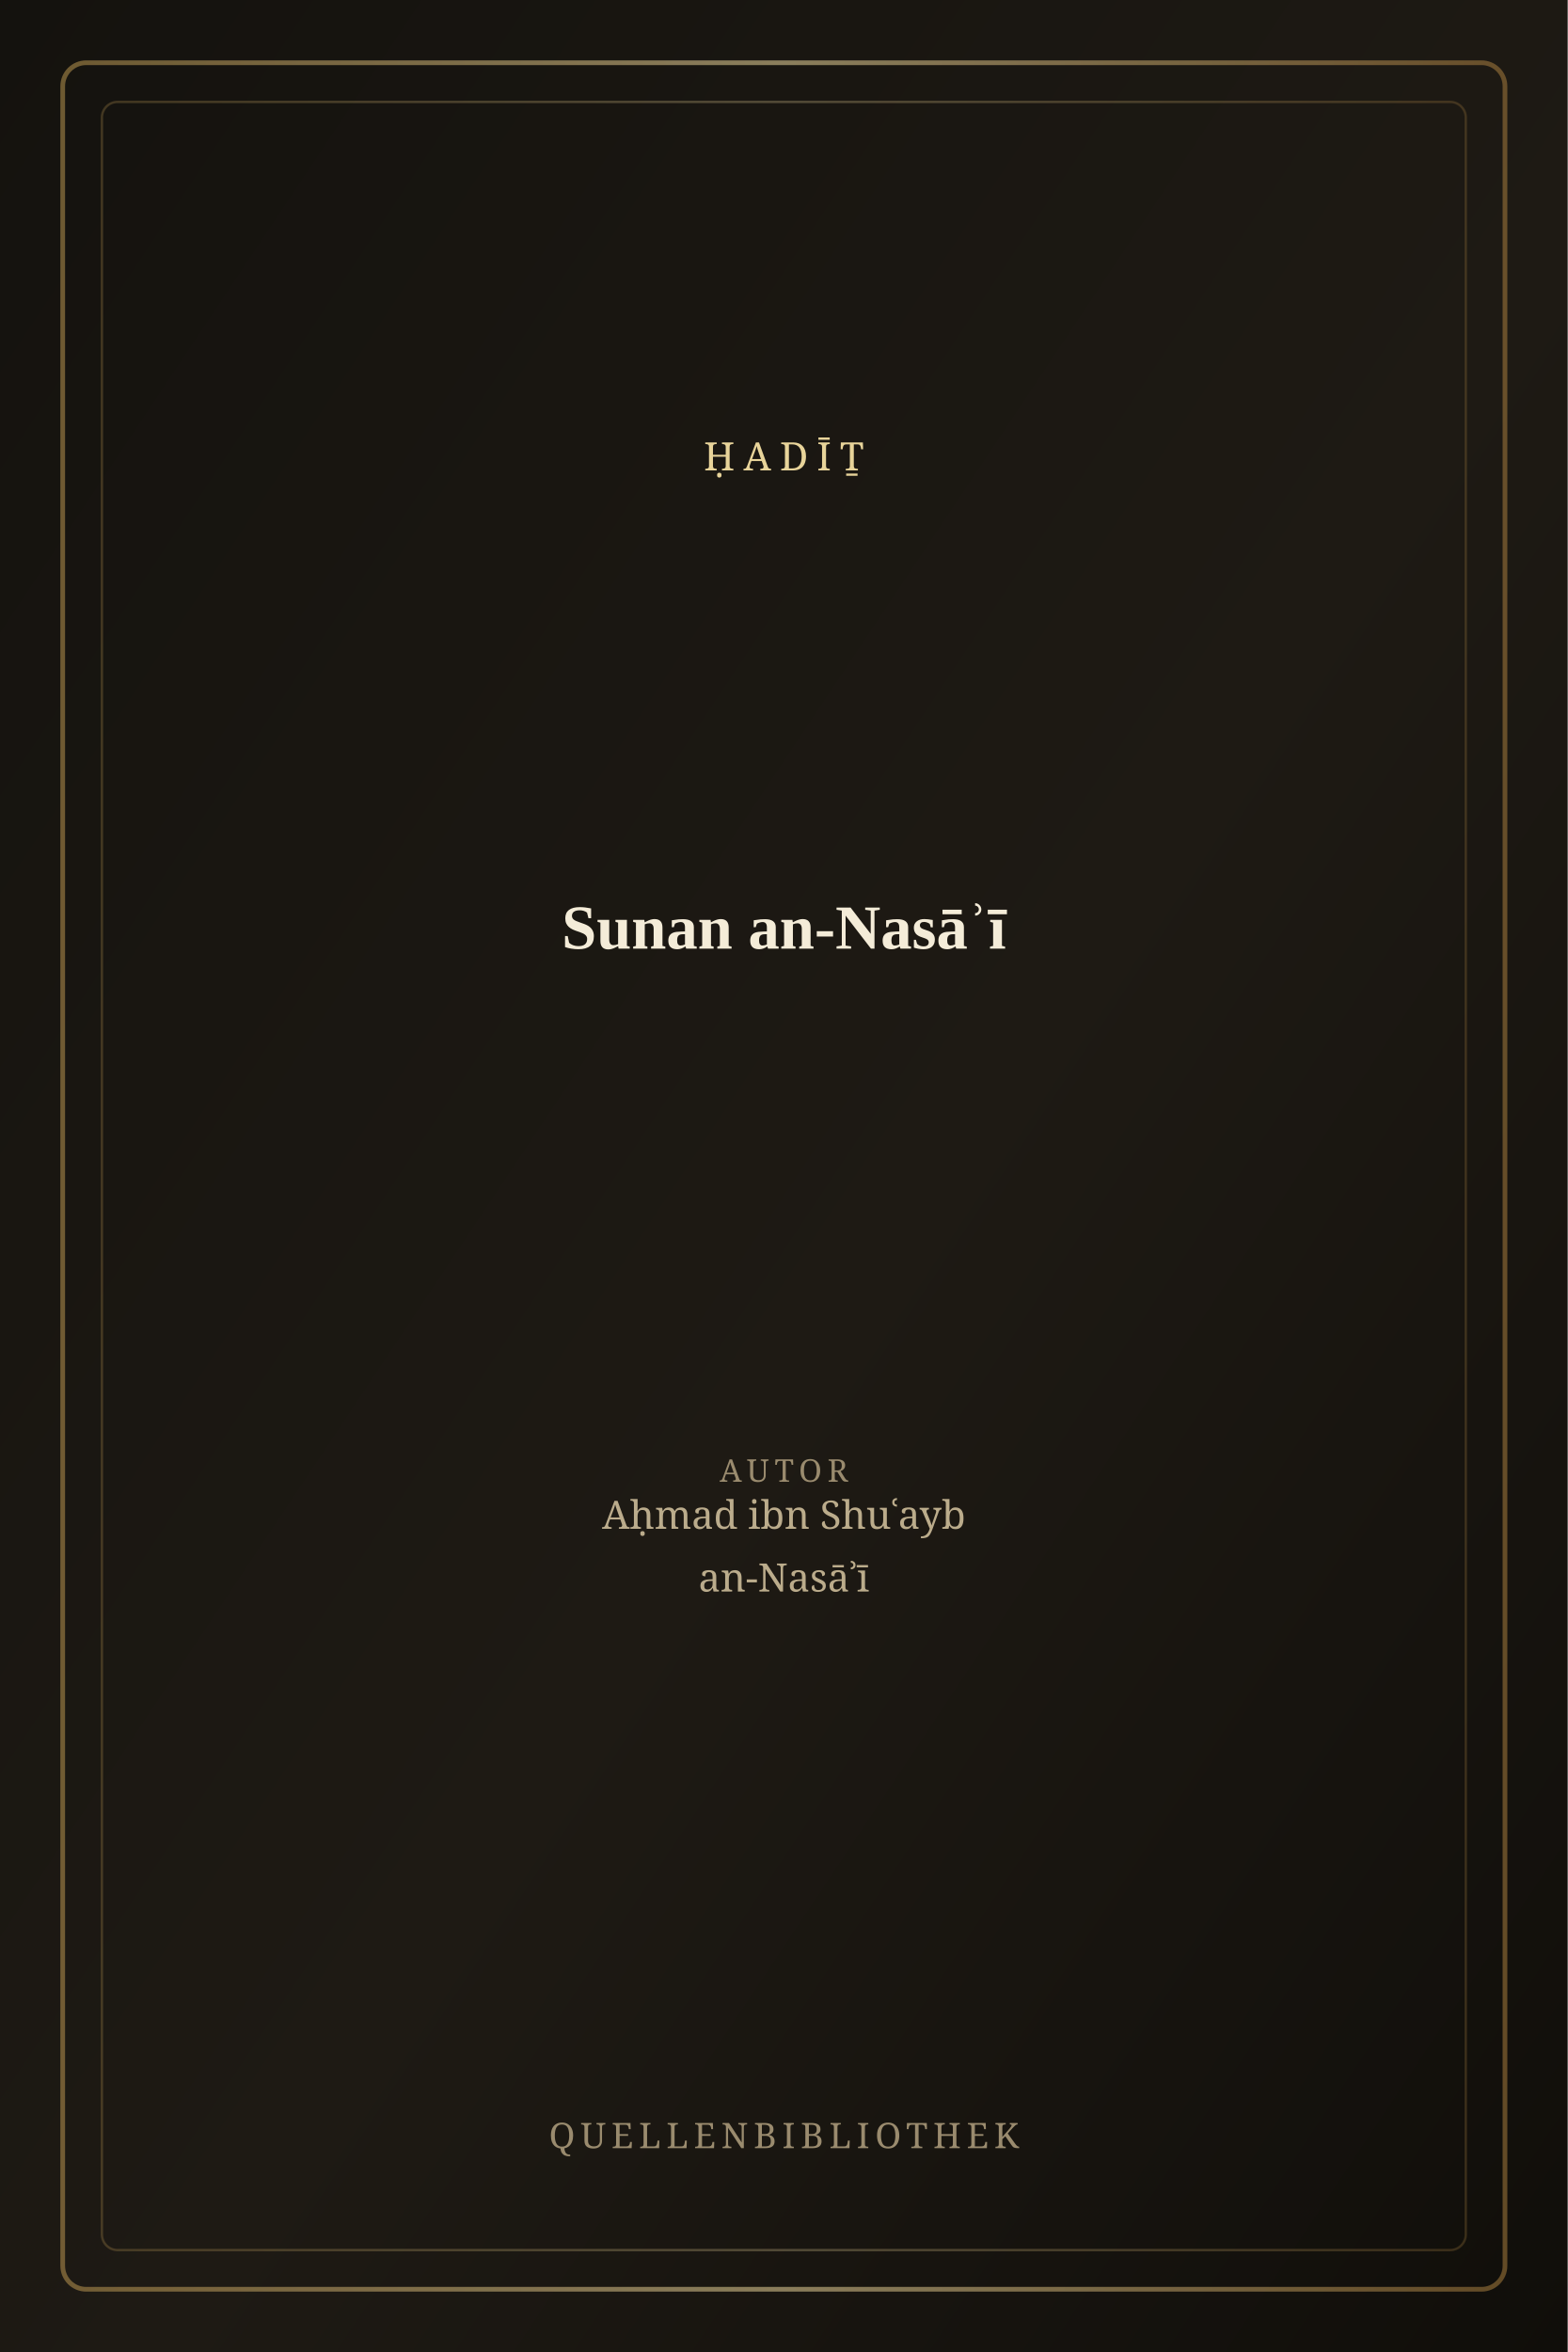
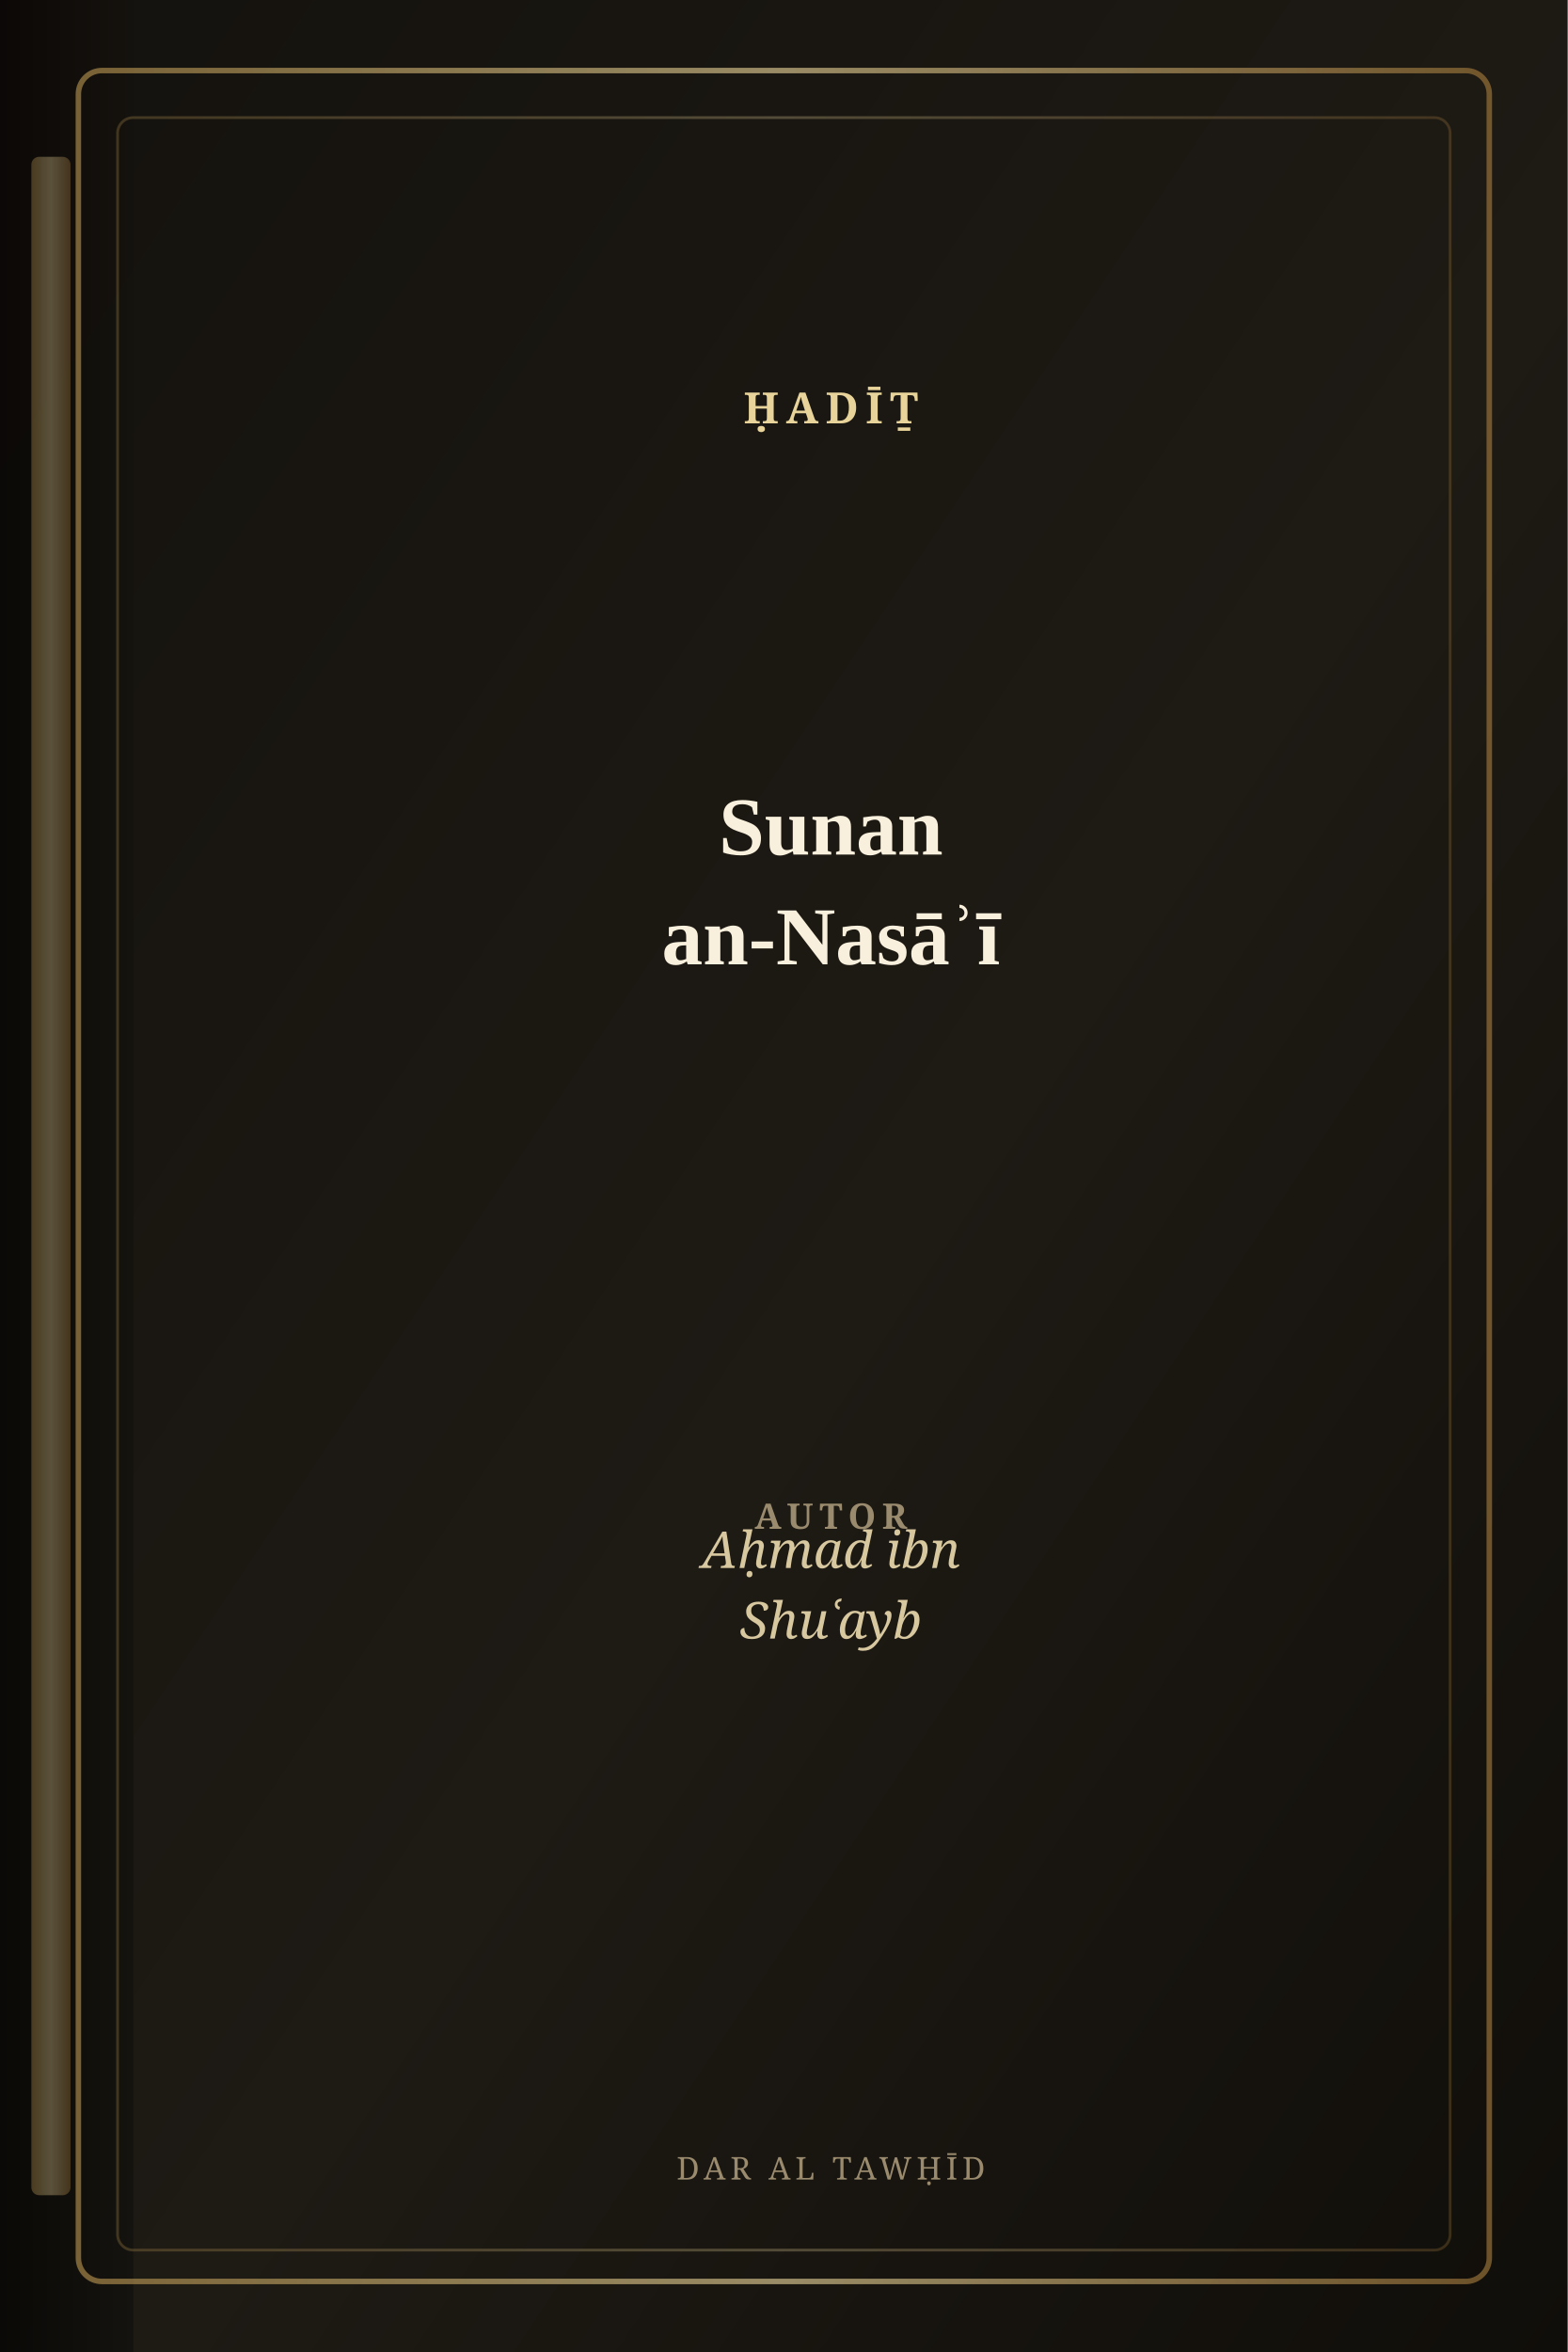
<svg xmlns="http://www.w3.org/2000/svg" viewBox="0 0 400 600" role="img" aria-label="Buchcover: Sunan an-Nasāʾī">
  <defs>
    <linearGradient id="bg" x1="0%" y1="0%" x2="100%" y2="100%">
      <stop offset="0%" stop-color="#14120e" />
      <stop offset="55%" stop-color="#1e1a14" />
      <stop offset="100%" stop-color="#100e0a" />
    </linearGradient>
    <linearGradient id="gold" x1="0%" y1="0%" x2="100%" y2="0%">
      <stop offset="0%" stop-color="#b8944f" />
      <stop offset="50%" stop-color="#e8d49a" />
      <stop offset="100%" stop-color="#a67c3d" />
    </linearGradient>
+     <linearGradient id="spine" x1="0%" y1="0%" x2="100%" y2="0%">
+       <stop offset="0%" stop-color="#0a0806" />
+       <stop offset="100%" stop-color="#14120e" />
+     </linearGradient>
  </defs>
  <rect width="400" height="600" fill="url(#bg)" />
-   <rect x="16" y="16" width="368" height="568" rx="6" fill="none" stroke="url(#gold)" stroke-width="1.2" opacity="0.55" />
-   <rect x="26" y="26" width="348" height="548" rx="4" fill="none" stroke="url(#gold)" stroke-width="0.6" opacity="0.28" />
-   <text x="200" y="120" text-anchor="middle" fill="#e8d49a" font-family="Georgia,serif" font-size="10" letter-spacing="2.2">ḤADĪṮ</text>
-   <line x1="90" y1="136" x2="310" y2="136" stroke="url(#gold)" stroke-width="0.8" opacity="0.45" />
-   <text x="200" y="242" text-anchor="middle" fill="#f4ecd8" font-family="Georgia,'Times New Roman',serif" font-size="16" font-weight="600">Sunan an-Nasāʾī</text>
-   <line x1="90" y1="360" x2="310" y2="360" stroke="url(#gold)" stroke-width="0.6" opacity="0.35" />
-   <text x="200" y="378" text-anchor="middle" fill="#9a8b6e" font-family="Georgia,serif" font-size="8" letter-spacing="1.4">AUTOR</text>
-   <text x="200" y="390" text-anchor="middle" fill="#c9b896" font-family="Georgia,serif" font-size="10" opacity="0.92">Aḥmad ibn Shuʿayb</text>
-   <text x="200" y="406" text-anchor="middle" fill="#c9b896" font-family="Georgia,serif" font-size="10" opacity="0.92">an-Nasāʾī</text>
-   <text x="200" y="548" text-anchor="middle" fill="#9a8b6e" font-family="Georgia,serif" font-size="9" letter-spacing="1.4">QUELLENBIBLIOTHEK</text>
+   <rect x="0" y="0" width="34" height="600" fill="url(#spine)" opacity="0.92" />
+   <rect x="8" y="40" width="10" height="520" rx="2" fill="url(#gold)" opacity="0.35" />
+   <rect x="20" y="18" width="360" height="564" rx="6" fill="none" stroke="url(#gold)" stroke-width="1.4" opacity="0.62" />
+   <rect x="30" y="30" width="340" height="544" rx="4" fill="none" stroke="url(#gold)" stroke-width="0.7" opacity="0.28" />
+   <text x="212" y="108" text-anchor="middle" fill="#e8d49a" font-family="Georgia,serif" font-size="11" font-weight="700" letter-spacing="1.8">ḤADĪṮ</text>
+   <line x1="78" y1="124" x2="346" y2="124" stroke="url(#gold)" stroke-width="0.9" opacity="0.48" />
+   <text x="212" y="218" text-anchor="middle" fill="#f8f0dc" font-family="Georgia,'Times New Roman',serif" font-size="21" font-weight="700">Sunan</text>
+   <text x="212" y="246" text-anchor="middle" fill="#f8f0dc" font-family="Georgia,'Times New Roman',serif" font-size="21" font-weight="700">an-Nasāʾī</text>
+   <line x1="78" y1="372" x2="346" y2="372" stroke="url(#gold)" stroke-width="0.7" opacity="0.38" />
+   <text x="212" y="390" text-anchor="middle" fill="#9a8b6e" font-family="Georgia,serif" font-size="9" font-weight="700" letter-spacing="1.6">AUTOR</text>
+   <text x="212" y="400" text-anchor="middle" fill="#d8c8a0" font-family="Georgia,serif" font-size="13" font-style="italic">Aḥmad ibn</text>
+   <text x="212" y="418" text-anchor="middle" fill="#d8c8a0" font-family="Georgia,serif" font-size="13" font-style="italic">Shuʿayb</text>
+   <text x="212" y="556" text-anchor="middle" fill="#9a8b6e" font-family="Georgia,serif" font-size="8" letter-spacing="1.2">DAR AL TAWḤĪD</text>
</svg>
